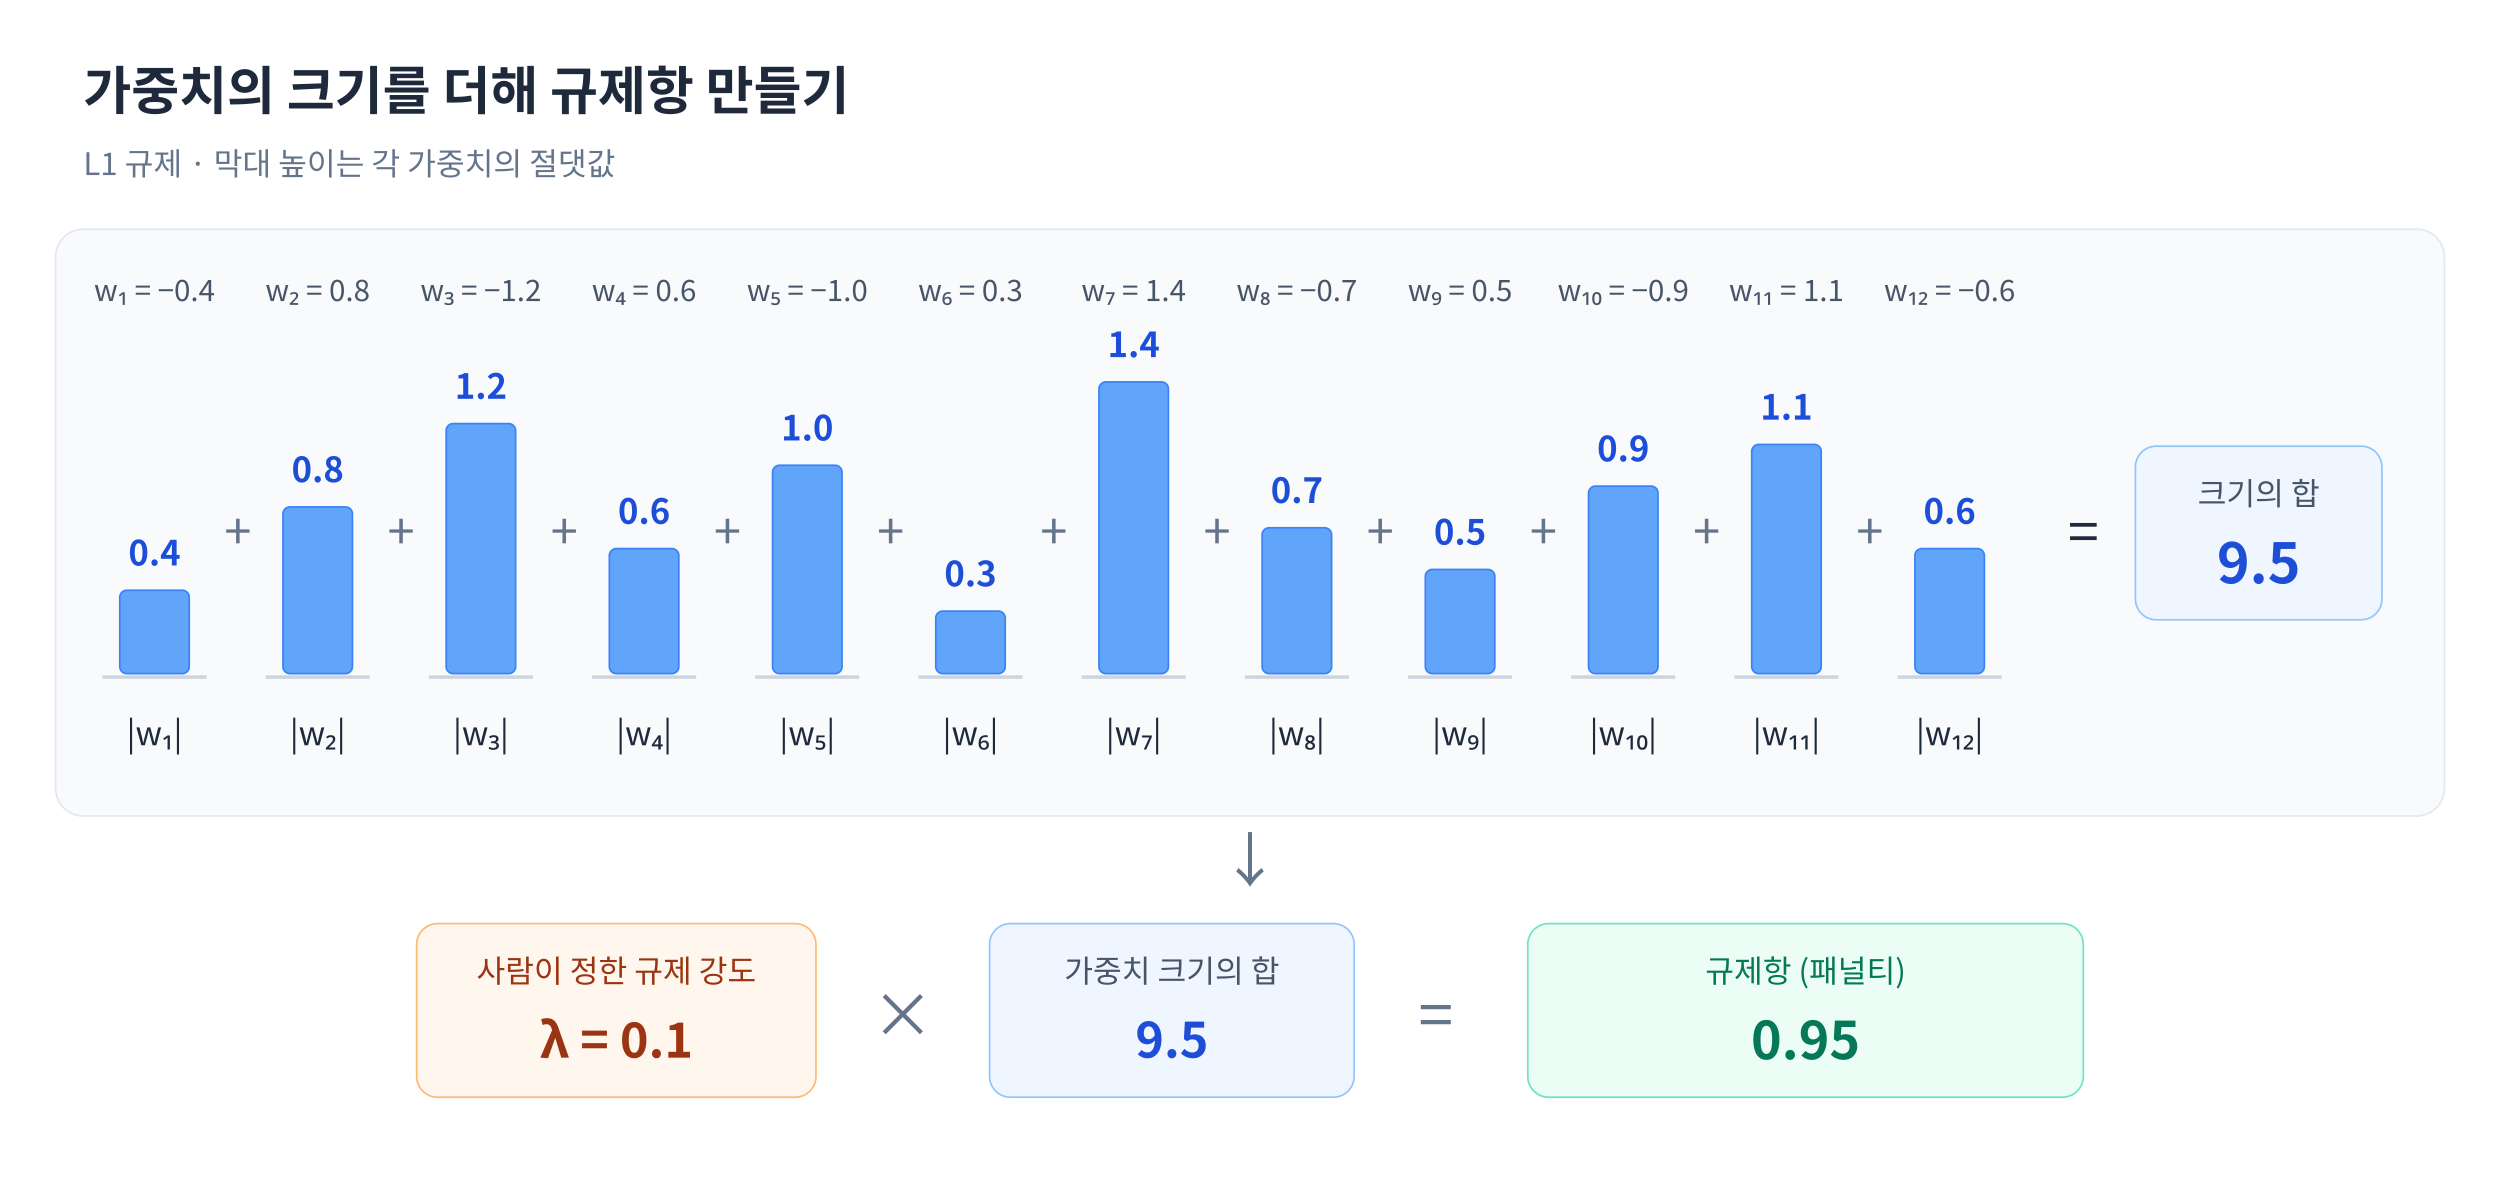
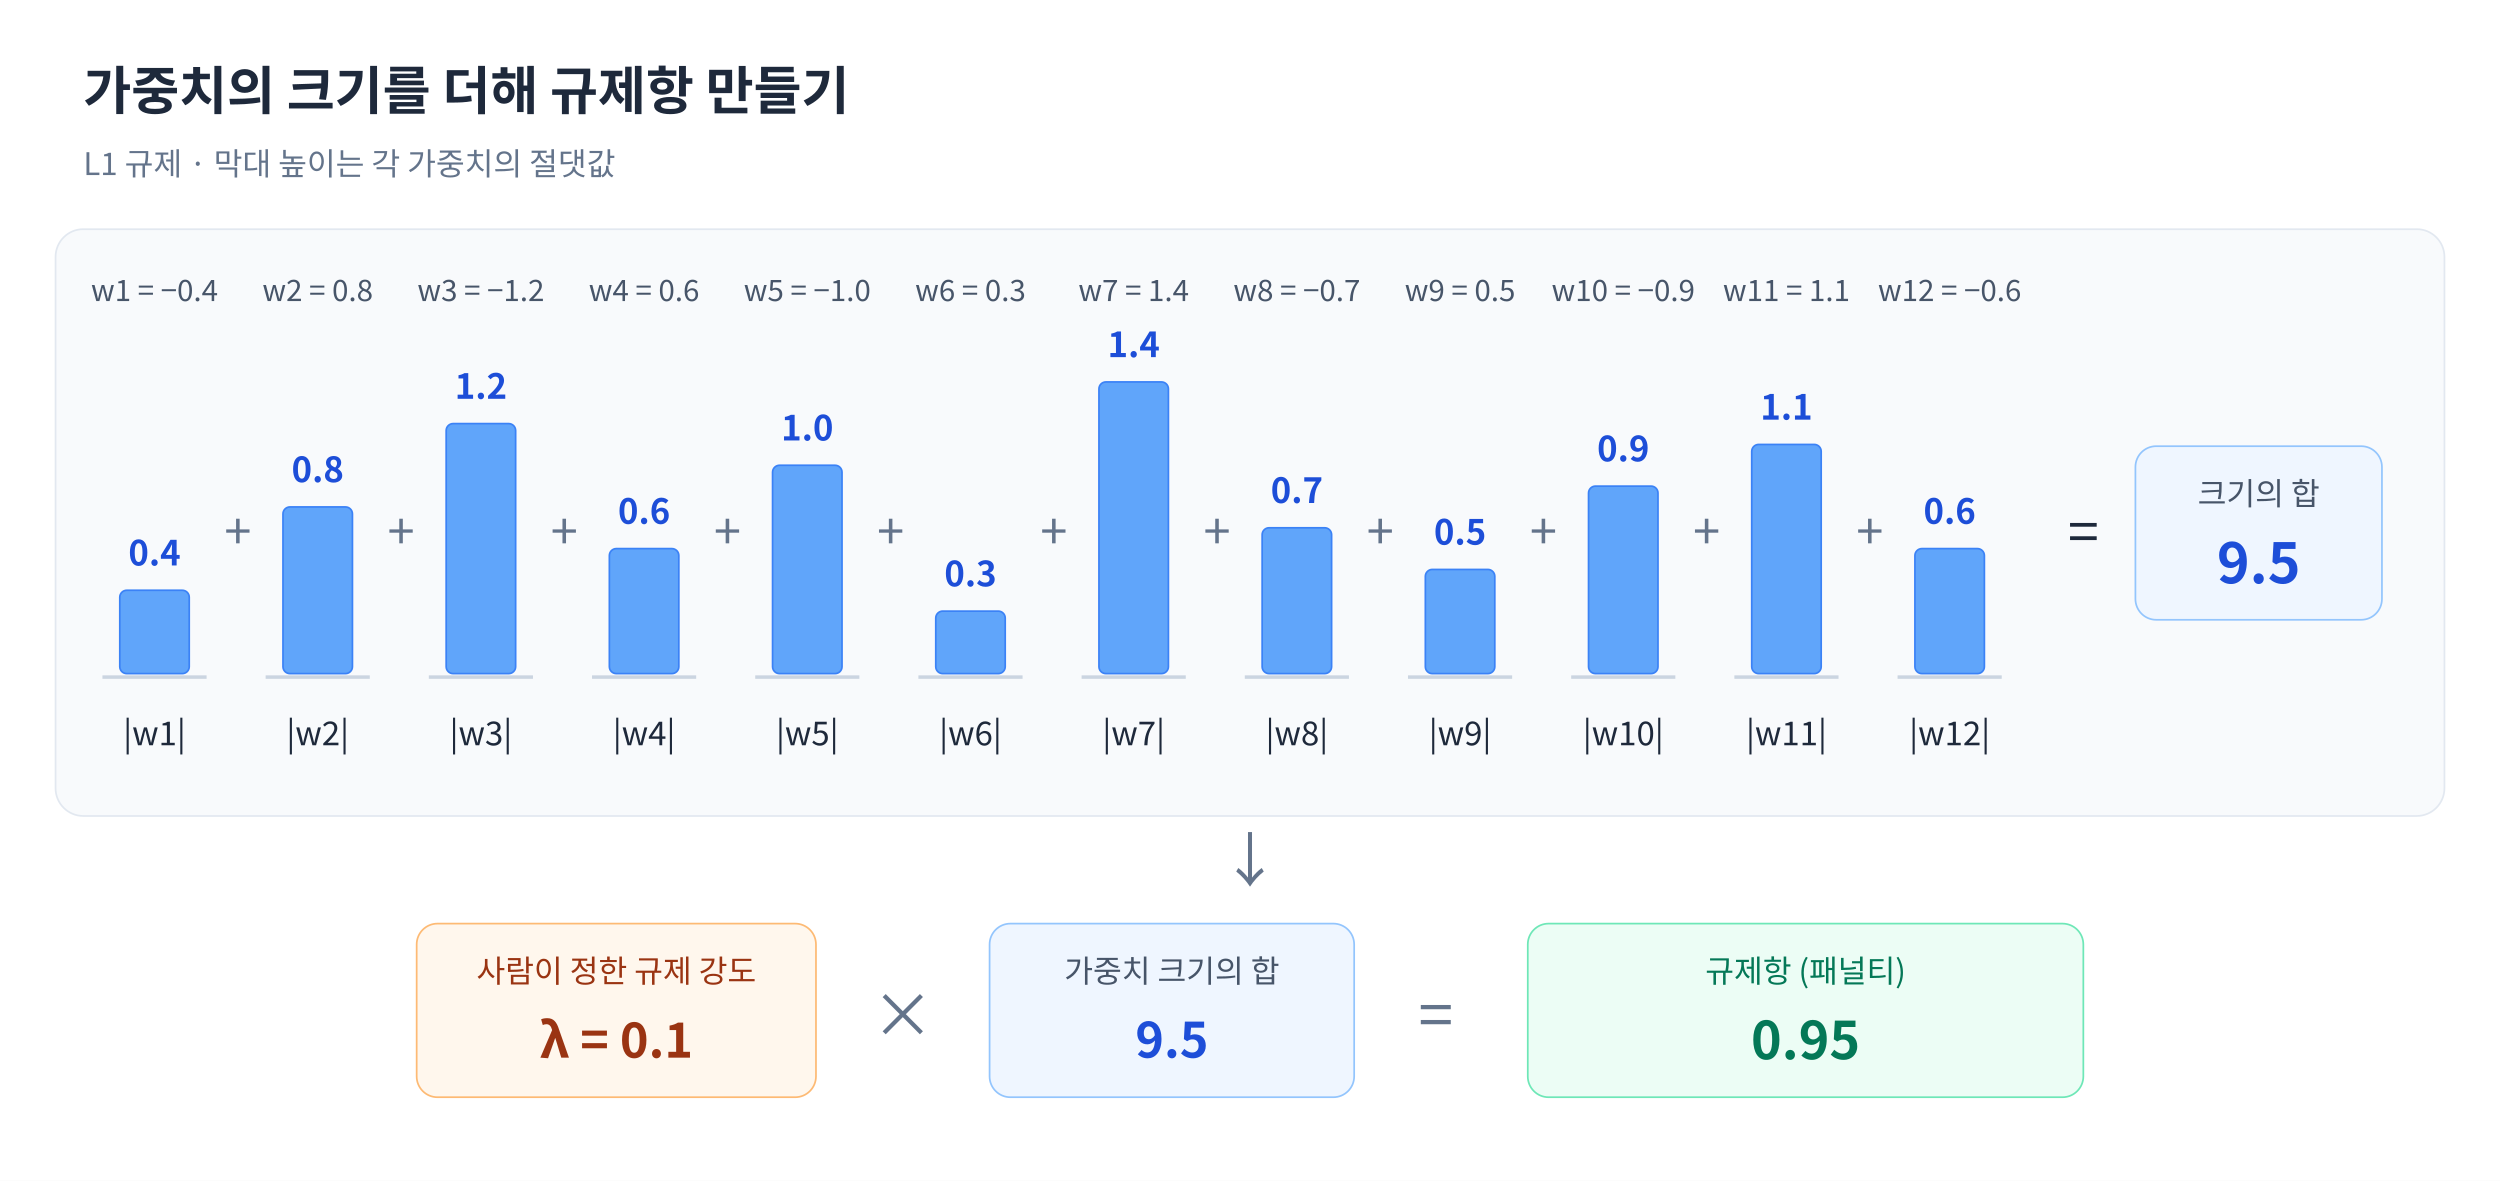
<svg xmlns="http://www.w3.org/2000/svg" width="1440" height="680" viewBox="0 0 1440 680">
  <rect width="1440" height="680" fill="white" />
  <g font-family="Noto Sans CJK KR, sans-serif" text-anchor="middle">
    <rect x="0" y="0" width="1440" height="680" rx="0" fill="#FFFFFF" stroke="none" />
    <text x="48" y="50.0" dominant-baseline="central" text-anchor="start" font-size="30" fill="#1E293B" font-weight="700">가중치의 크기를 더해 규제항 만들기</text>
    <text x="48" y="93.0" dominant-baseline="central" text-anchor="start" font-size="18" fill="#64748B" font-weight="400">L1 규제 · 막대 높이는 각 가중치의 절댓값</text>
    <rect x="32" y="132" width="1376" height="338" rx="16" fill="#F8FAFC" stroke="#E2E8F0" />
-     <text x="89.0" y="166.0" dominant-baseline="central" text-anchor="middle" font-size="17" fill="#475569" font-weight="400">w₁ = −0.4</text>
+     <text x="89.0" y="166.0" dominant-baseline="central" text-anchor="middle" font-size="17" fill="#475569" font-weight="400">w1 = −0.4</text>
    <rect x="69" y="340.0" width="40" height="48.0" rx="4" fill="#60A5FA" stroke="#3B82F6" />
    <text x="89.0" y="317.0" dominant-baseline="central" text-anchor="middle" font-size="20" fill="#1D4ED8" font-weight="700">0.4</text>
    <rect x="59" y="389" width="60" height="2" rx="0" fill="#CBD5E1" stroke="none" />
-     <text x="89.0" y="421.0" dominant-baseline="central" text-anchor="middle" font-size="19" fill="#1E293B" font-weight="400">|w₁|</text>
+     <text x="89.0" y="421.0" dominant-baseline="central" text-anchor="middle" font-size="19" fill="#1E293B" font-weight="400">|w1|</text>
    <text x="137.0" y="304.0" dominant-baseline="central" text-anchor="middle" font-size="28" fill="#64748B" font-weight="400">+</text>
-     <text x="183.0" y="166.0" dominant-baseline="central" text-anchor="middle" font-size="17" fill="#475569" font-weight="400">w₂ = 0.8</text>
+     <text x="183.0" y="166.0" dominant-baseline="central" text-anchor="middle" font-size="17" fill="#475569" font-weight="400">w2 = 0.8</text>
    <rect x="163" y="292.0" width="40" height="96.0" rx="4" fill="#60A5FA" stroke="#3B82F6" />
    <text x="183.0" y="269.0" dominant-baseline="central" text-anchor="middle" font-size="20" fill="#1D4ED8" font-weight="700">0.8</text>
    <rect x="153" y="389" width="60" height="2" rx="0" fill="#CBD5E1" stroke="none" />
-     <text x="183.0" y="421.0" dominant-baseline="central" text-anchor="middle" font-size="19" fill="#1E293B" font-weight="400">|w₂|</text>
+     <text x="183.0" y="421.0" dominant-baseline="central" text-anchor="middle" font-size="19" fill="#1E293B" font-weight="400">|w2|</text>
    <text x="231.0" y="304.0" dominant-baseline="central" text-anchor="middle" font-size="28" fill="#64748B" font-weight="400">+</text>
-     <text x="277.0" y="166.0" dominant-baseline="central" text-anchor="middle" font-size="17" fill="#475569" font-weight="400">w₃ = −1.2</text>
+     <text x="277.0" y="166.0" dominant-baseline="central" text-anchor="middle" font-size="17" fill="#475569" font-weight="400">w3 = −1.2</text>
    <rect x="257" y="244.0" width="40" height="144.0" rx="4" fill="#60A5FA" stroke="#3B82F6" />
    <text x="277.0" y="221.0" dominant-baseline="central" text-anchor="middle" font-size="20" fill="#1D4ED8" font-weight="700">1.2</text>
    <rect x="247" y="389" width="60" height="2" rx="0" fill="#CBD5E1" stroke="none" />
-     <text x="277.0" y="421.0" dominant-baseline="central" text-anchor="middle" font-size="19" fill="#1E293B" font-weight="400">|w₃|</text>
+     <text x="277.0" y="421.0" dominant-baseline="central" text-anchor="middle" font-size="19" fill="#1E293B" font-weight="400">|w3|</text>
    <text x="325.0" y="304.0" dominant-baseline="central" text-anchor="middle" font-size="28" fill="#64748B" font-weight="400">+</text>
-     <text x="371.0" y="166.0" dominant-baseline="central" text-anchor="middle" font-size="17" fill="#475569" font-weight="400">w₄ = 0.6</text>
+     <text x="371.0" y="166.0" dominant-baseline="central" text-anchor="middle" font-size="17" fill="#475569" font-weight="400">w4 = 0.6</text>
    <rect x="351" y="316.0" width="40" height="72.0" rx="4" fill="#60A5FA" stroke="#3B82F6" />
    <text x="371.0" y="293.0" dominant-baseline="central" text-anchor="middle" font-size="20" fill="#1D4ED8" font-weight="700">0.6</text>
    <rect x="341" y="389" width="60" height="2" rx="0" fill="#CBD5E1" stroke="none" />
-     <text x="371.0" y="421.0" dominant-baseline="central" text-anchor="middle" font-size="19" fill="#1E293B" font-weight="400">|w₄|</text>
+     <text x="371.0" y="421.0" dominant-baseline="central" text-anchor="middle" font-size="19" fill="#1E293B" font-weight="400">|w4|</text>
    <text x="419.0" y="304.0" dominant-baseline="central" text-anchor="middle" font-size="28" fill="#64748B" font-weight="400">+</text>
-     <text x="465.0" y="166.0" dominant-baseline="central" text-anchor="middle" font-size="17" fill="#475569" font-weight="400">w₅ = −1.0</text>
+     <text x="465.0" y="166.0" dominant-baseline="central" text-anchor="middle" font-size="17" fill="#475569" font-weight="400">w5 = −1.0</text>
    <rect x="445" y="268.0" width="40" height="120.0" rx="4" fill="#60A5FA" stroke="#3B82F6" />
    <text x="465.0" y="245.0" dominant-baseline="central" text-anchor="middle" font-size="20" fill="#1D4ED8" font-weight="700">1.0</text>
    <rect x="435" y="389" width="60" height="2" rx="0" fill="#CBD5E1" stroke="none" />
-     <text x="465.0" y="421.0" dominant-baseline="central" text-anchor="middle" font-size="19" fill="#1E293B" font-weight="400">|w₅|</text>
+     <text x="465.0" y="421.0" dominant-baseline="central" text-anchor="middle" font-size="19" fill="#1E293B" font-weight="400">|w5|</text>
    <text x="513.0" y="304.0" dominant-baseline="central" text-anchor="middle" font-size="28" fill="#64748B" font-weight="400">+</text>
-     <text x="559.0" y="166.0" dominant-baseline="central" text-anchor="middle" font-size="17" fill="#475569" font-weight="400">w₆ = 0.3</text>
+     <text x="559.0" y="166.0" dominant-baseline="central" text-anchor="middle" font-size="17" fill="#475569" font-weight="400">w6 = 0.3</text>
    <rect x="539" y="352.0" width="40" height="36.0" rx="4" fill="#60A5FA" stroke="#3B82F6" />
    <text x="559.0" y="329.0" dominant-baseline="central" text-anchor="middle" font-size="20" fill="#1D4ED8" font-weight="700">0.3</text>
    <rect x="529" y="389" width="60" height="2" rx="0" fill="#CBD5E1" stroke="none" />
-     <text x="559.0" y="421.0" dominant-baseline="central" text-anchor="middle" font-size="19" fill="#1E293B" font-weight="400">|w₆|</text>
+     <text x="559.0" y="421.0" dominant-baseline="central" text-anchor="middle" font-size="19" fill="#1E293B" font-weight="400">|w6|</text>
    <text x="607.0" y="304.0" dominant-baseline="central" text-anchor="middle" font-size="28" fill="#64748B" font-weight="400">+</text>
-     <text x="653.0" y="166.0" dominant-baseline="central" text-anchor="middle" font-size="17" fill="#475569" font-weight="400">w₇ = 1.4</text>
+     <text x="653.0" y="166.0" dominant-baseline="central" text-anchor="middle" font-size="17" fill="#475569" font-weight="400">w7 = 1.4</text>
    <rect x="633" y="220.0" width="40" height="168.0" rx="4" fill="#60A5FA" stroke="#3B82F6" />
    <text x="653.0" y="197.0" dominant-baseline="central" text-anchor="middle" font-size="20" fill="#1D4ED8" font-weight="700">1.4</text>
    <rect x="623" y="389" width="60" height="2" rx="0" fill="#CBD5E1" stroke="none" />
-     <text x="653.0" y="421.0" dominant-baseline="central" text-anchor="middle" font-size="19" fill="#1E293B" font-weight="400">|w₇|</text>
+     <text x="653.0" y="421.0" dominant-baseline="central" text-anchor="middle" font-size="19" fill="#1E293B" font-weight="400">|w7|</text>
    <text x="701.0" y="304.0" dominant-baseline="central" text-anchor="middle" font-size="28" fill="#64748B" font-weight="400">+</text>
-     <text x="747.0" y="166.0" dominant-baseline="central" text-anchor="middle" font-size="17" fill="#475569" font-weight="400">w₈ = −0.7</text>
+     <text x="747.0" y="166.0" dominant-baseline="central" text-anchor="middle" font-size="17" fill="#475569" font-weight="400">w8 = −0.7</text>
    <rect x="727" y="304.0" width="40" height="84.0" rx="4" fill="#60A5FA" stroke="#3B82F6" />
    <text x="747.0" y="281.0" dominant-baseline="central" text-anchor="middle" font-size="20" fill="#1D4ED8" font-weight="700">0.7</text>
    <rect x="717" y="389" width="60" height="2" rx="0" fill="#CBD5E1" stroke="none" />
-     <text x="747.0" y="421.0" dominant-baseline="central" text-anchor="middle" font-size="19" fill="#1E293B" font-weight="400">|w₈|</text>
+     <text x="747.0" y="421.0" dominant-baseline="central" text-anchor="middle" font-size="19" fill="#1E293B" font-weight="400">|w8|</text>
    <text x="795.0" y="304.0" dominant-baseline="central" text-anchor="middle" font-size="28" fill="#64748B" font-weight="400">+</text>
-     <text x="841.0" y="166.0" dominant-baseline="central" text-anchor="middle" font-size="17" fill="#475569" font-weight="400">w₉ = 0.5</text>
+     <text x="841.0" y="166.0" dominant-baseline="central" text-anchor="middle" font-size="17" fill="#475569" font-weight="400">w9 = 0.5</text>
    <rect x="821" y="328.0" width="40" height="60.0" rx="4" fill="#60A5FA" stroke="#3B82F6" />
    <text x="841.0" y="305.0" dominant-baseline="central" text-anchor="middle" font-size="20" fill="#1D4ED8" font-weight="700">0.5</text>
    <rect x="811" y="389" width="60" height="2" rx="0" fill="#CBD5E1" stroke="none" />
-     <text x="841.0" y="421.0" dominant-baseline="central" text-anchor="middle" font-size="19" fill="#1E293B" font-weight="400">|w₉|</text>
+     <text x="841.0" y="421.0" dominant-baseline="central" text-anchor="middle" font-size="19" fill="#1E293B" font-weight="400">|w9|</text>
    <text x="889.0" y="304.0" dominant-baseline="central" text-anchor="middle" font-size="28" fill="#64748B" font-weight="400">+</text>
-     <text x="935.0" y="166.0" dominant-baseline="central" text-anchor="middle" font-size="17" fill="#475569" font-weight="400">w₁₀ = −0.9</text>
+     <text x="935.0" y="166.0" dominant-baseline="central" text-anchor="middle" font-size="17" fill="#475569" font-weight="400">w10 = −0.9</text>
    <rect x="915" y="280.0" width="40" height="108.0" rx="4" fill="#60A5FA" stroke="#3B82F6" />
    <text x="935.0" y="257.0" dominant-baseline="central" text-anchor="middle" font-size="20" fill="#1D4ED8" font-weight="700">0.9</text>
    <rect x="905" y="389" width="60" height="2" rx="0" fill="#CBD5E1" stroke="none" />
-     <text x="935.0" y="421.0" dominant-baseline="central" text-anchor="middle" font-size="19" fill="#1E293B" font-weight="400">|w₁₀|</text>
+     <text x="935.0" y="421.0" dominant-baseline="central" text-anchor="middle" font-size="19" fill="#1E293B" font-weight="400">|w10|</text>
    <text x="983.0" y="304.0" dominant-baseline="central" text-anchor="middle" font-size="28" fill="#64748B" font-weight="400">+</text>
-     <text x="1029.0" y="166.0" dominant-baseline="central" text-anchor="middle" font-size="17" fill="#475569" font-weight="400">w₁₁ = 1.1</text>
+     <text x="1029.0" y="166.0" dominant-baseline="central" text-anchor="middle" font-size="17" fill="#475569" font-weight="400">w11 = 1.1</text>
    <rect x="1009" y="256.0" width="40" height="132.0" rx="4" fill="#60A5FA" stroke="#3B82F6" />
    <text x="1029.0" y="233.0" dominant-baseline="central" text-anchor="middle" font-size="20" fill="#1D4ED8" font-weight="700">1.1</text>
    <rect x="999" y="389" width="60" height="2" rx="0" fill="#CBD5E1" stroke="none" />
-     <text x="1029.0" y="421.0" dominant-baseline="central" text-anchor="middle" font-size="19" fill="#1E293B" font-weight="400">|w₁₁|</text>
+     <text x="1029.0" y="421.0" dominant-baseline="central" text-anchor="middle" font-size="19" fill="#1E293B" font-weight="400">|w11|</text>
    <text x="1077.0" y="304.0" dominant-baseline="central" text-anchor="middle" font-size="28" fill="#64748B" font-weight="400">+</text>
-     <text x="1123.0" y="166.0" dominant-baseline="central" text-anchor="middle" font-size="17" fill="#475569" font-weight="400">w₁₂ = −0.6</text>
+     <text x="1123.0" y="166.0" dominant-baseline="central" text-anchor="middle" font-size="17" fill="#475569" font-weight="400">w12 = −0.6</text>
    <rect x="1103" y="316.0" width="40" height="72.0" rx="4" fill="#60A5FA" stroke="#3B82F6" />
    <text x="1123.0" y="293.0" dominant-baseline="central" text-anchor="middle" font-size="20" fill="#1D4ED8" font-weight="700">0.6</text>
    <rect x="1093" y="389" width="60" height="2" rx="0" fill="#CBD5E1" stroke="none" />
-     <text x="1123.0" y="421.0" dominant-baseline="central" text-anchor="middle" font-size="19" fill="#1E293B" font-weight="400">|w₁₂|</text>
+     <text x="1123.0" y="421.0" dominant-baseline="central" text-anchor="middle" font-size="19" fill="#1E293B" font-weight="400">|w12|</text>
    <text x="1200.0" y="304.0" dominant-baseline="central" text-anchor="middle" font-size="32" fill="#1E293B" font-weight="400">=</text>
    <rect x="1230" y="257" width="142" height="100" rx="12" fill="#EFF6FF" stroke="#93C5FD" />
    <text x="1301.0" y="283.0" dominant-baseline="central" text-anchor="middle" font-size="18" fill="#475569" font-weight="400">크기의 합</text>
    <text x="1301.0" y="322.0" dominant-baseline="central" text-anchor="middle" font-size="32" fill="#1D4ED8" font-weight="700">9.5</text>
    <text x="720.0" y="493.0" dominant-baseline="central" text-anchor="middle" font-size="34" fill="#64748B" font-weight="400">↓</text>
    <rect x="240" y="532" width="230" height="100" rx="12" fill="#FFF7ED" stroke="#FDBA74" />
    <text x="355.0" y="558.0" dominant-baseline="central" text-anchor="middle" font-size="18" fill="#9A3412" font-weight="400">사람이 정한 규제 강도</text>
    <text x="355.0" y="597.0" dominant-baseline="central" text-anchor="middle" font-size="28" fill="#9A3412" font-weight="700">λ = 0.1</text>
    <text x="520.0" y="582.0" dominant-baseline="central" text-anchor="middle" font-size="36" fill="#64748B" font-weight="400">×</text>
    <rect x="570" y="532" width="210" height="100" rx="12" fill="#EFF6FF" stroke="#93C5FD" />
    <text x="675.0" y="558.0" dominant-baseline="central" text-anchor="middle" font-size="18" fill="#475569" font-weight="400">가중치 크기의 합</text>
    <text x="675.0" y="597.0" dominant-baseline="central" text-anchor="middle" font-size="28" fill="#1D4ED8" font-weight="700">9.5</text>
    <text x="827.0" y="582.0" dominant-baseline="central" text-anchor="middle" font-size="36" fill="#64748B" font-weight="400">=</text>
    <rect x="880" y="532" width="320" height="100" rx="12" fill="#ECFDF5" stroke="#6EE7B7" />
    <text x="1040.0" y="558.0" dominant-baseline="central" text-anchor="middle" font-size="18" fill="#047857" font-weight="400">규제항 (패널티)</text>
    <text x="1040.0" y="597.0" dominant-baseline="central" text-anchor="middle" font-size="30" fill="#047857" font-weight="700">0.95</text>
  </g>
</svg>
